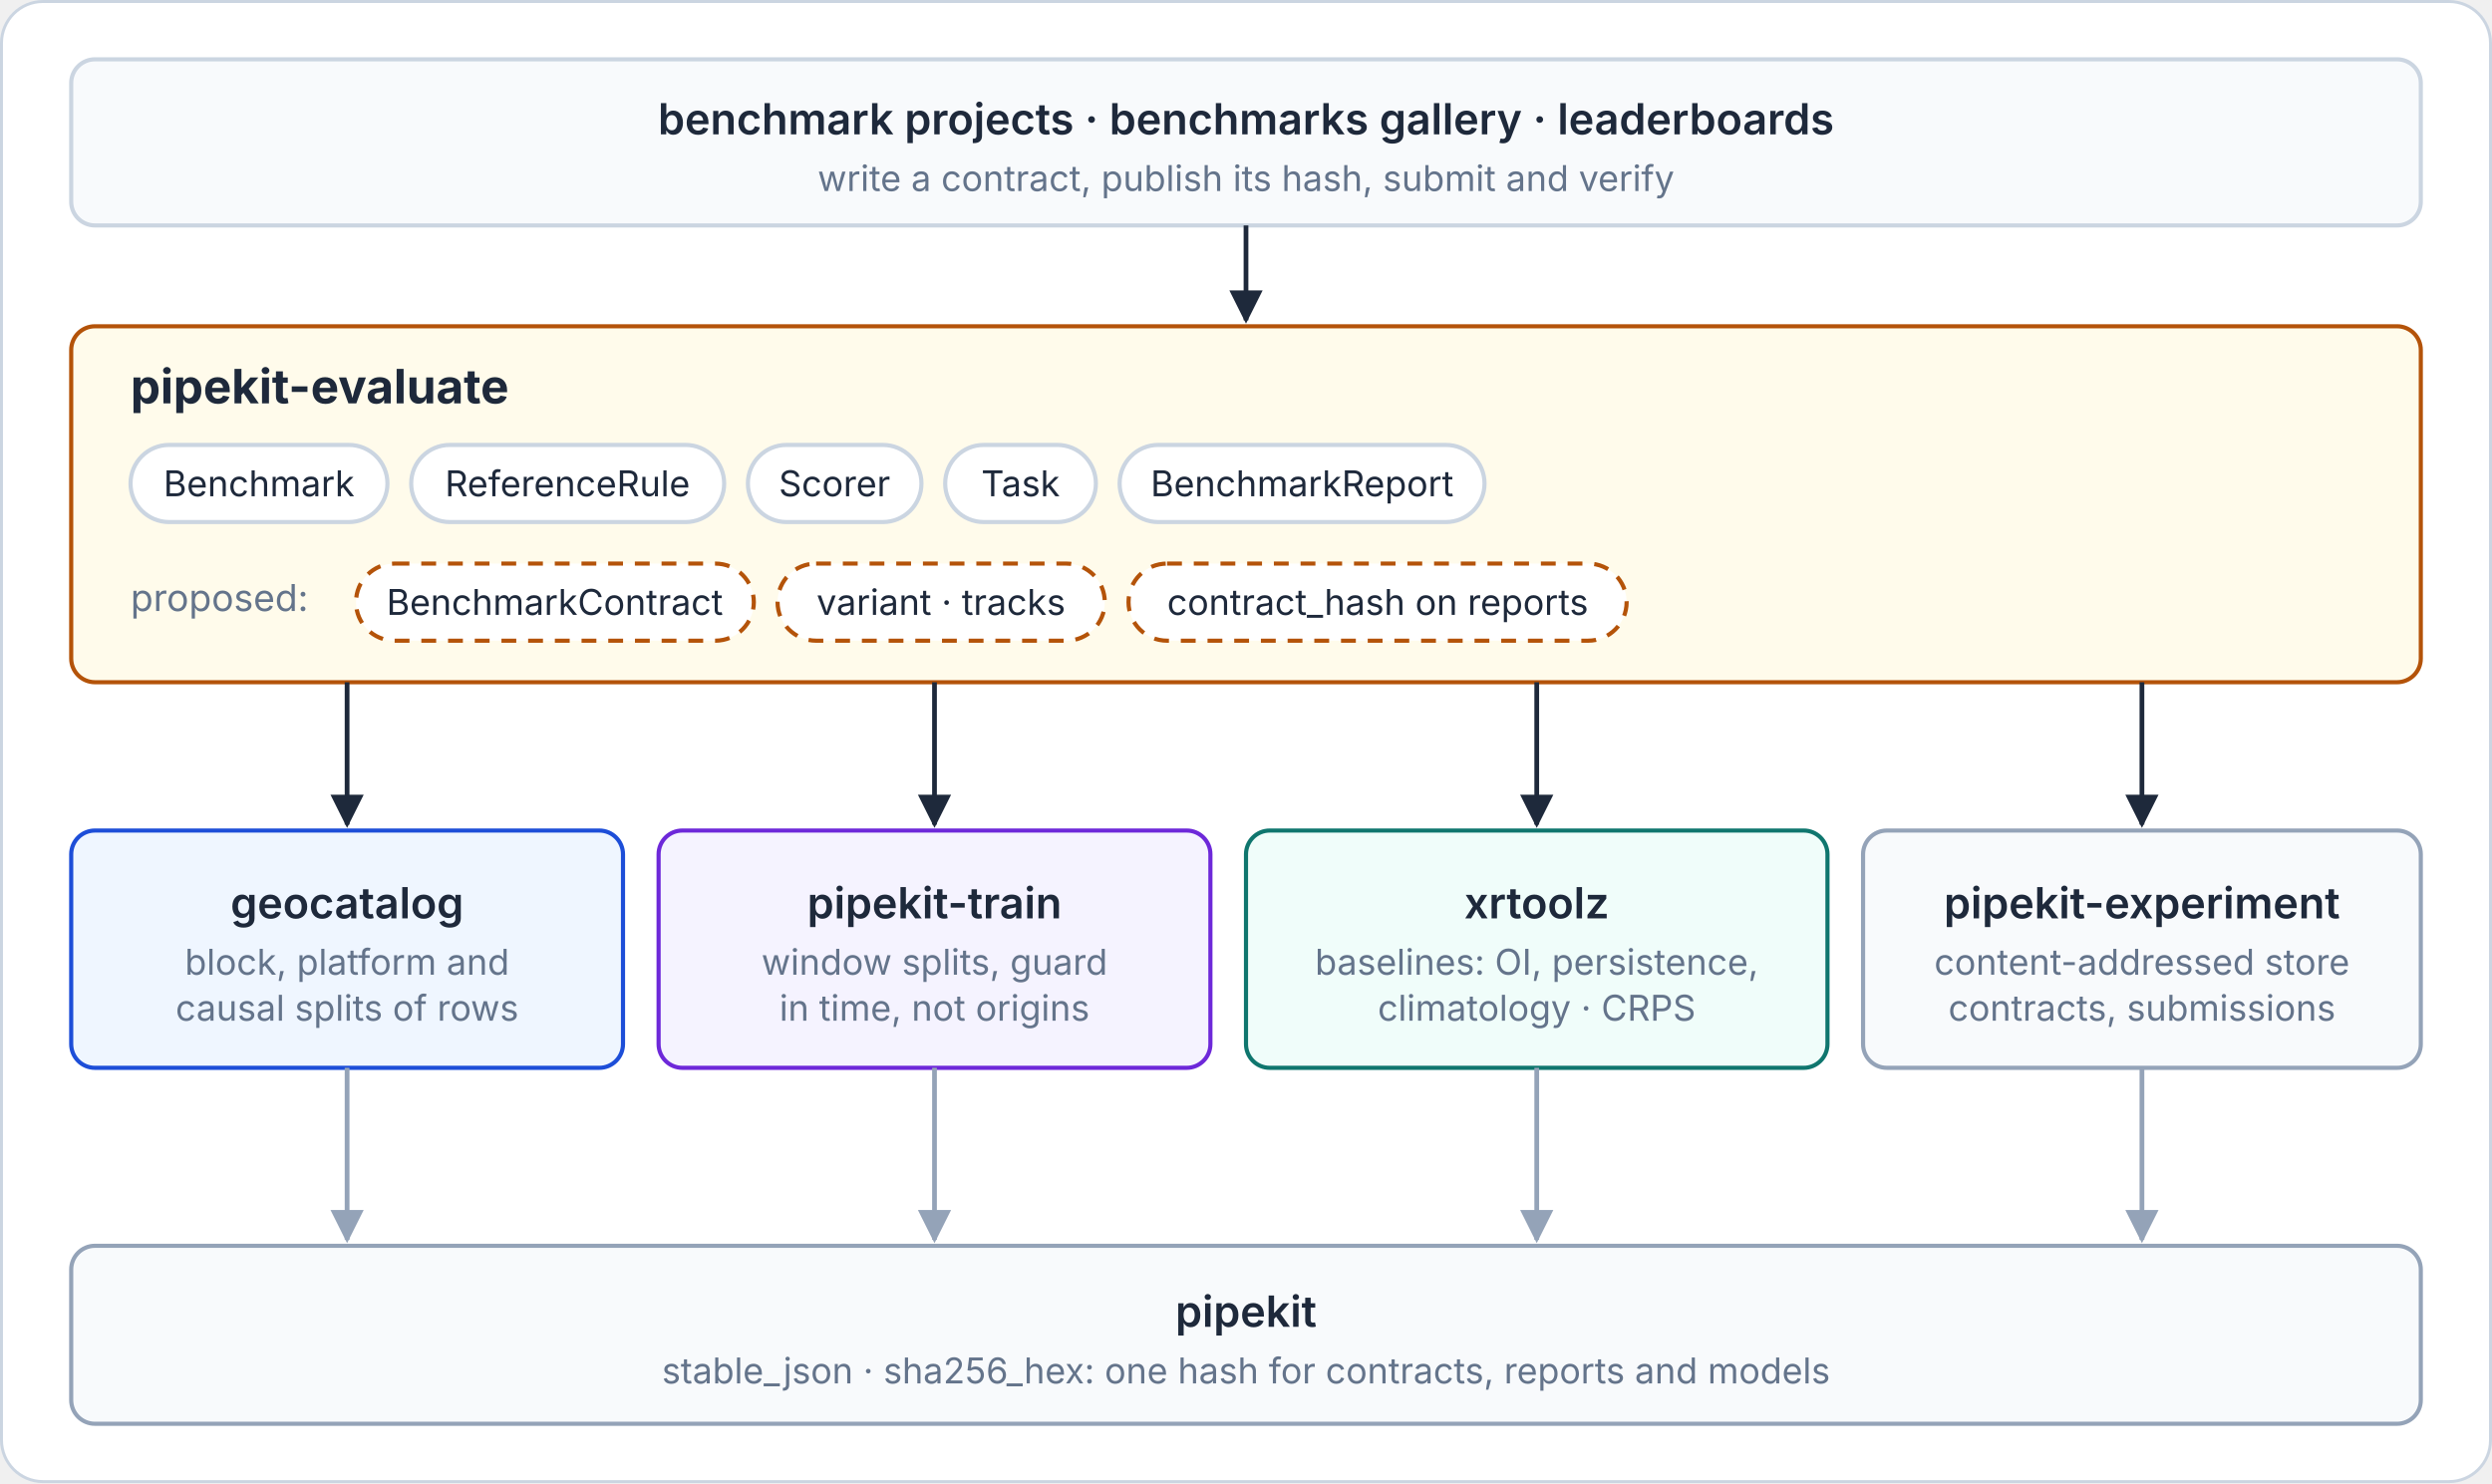
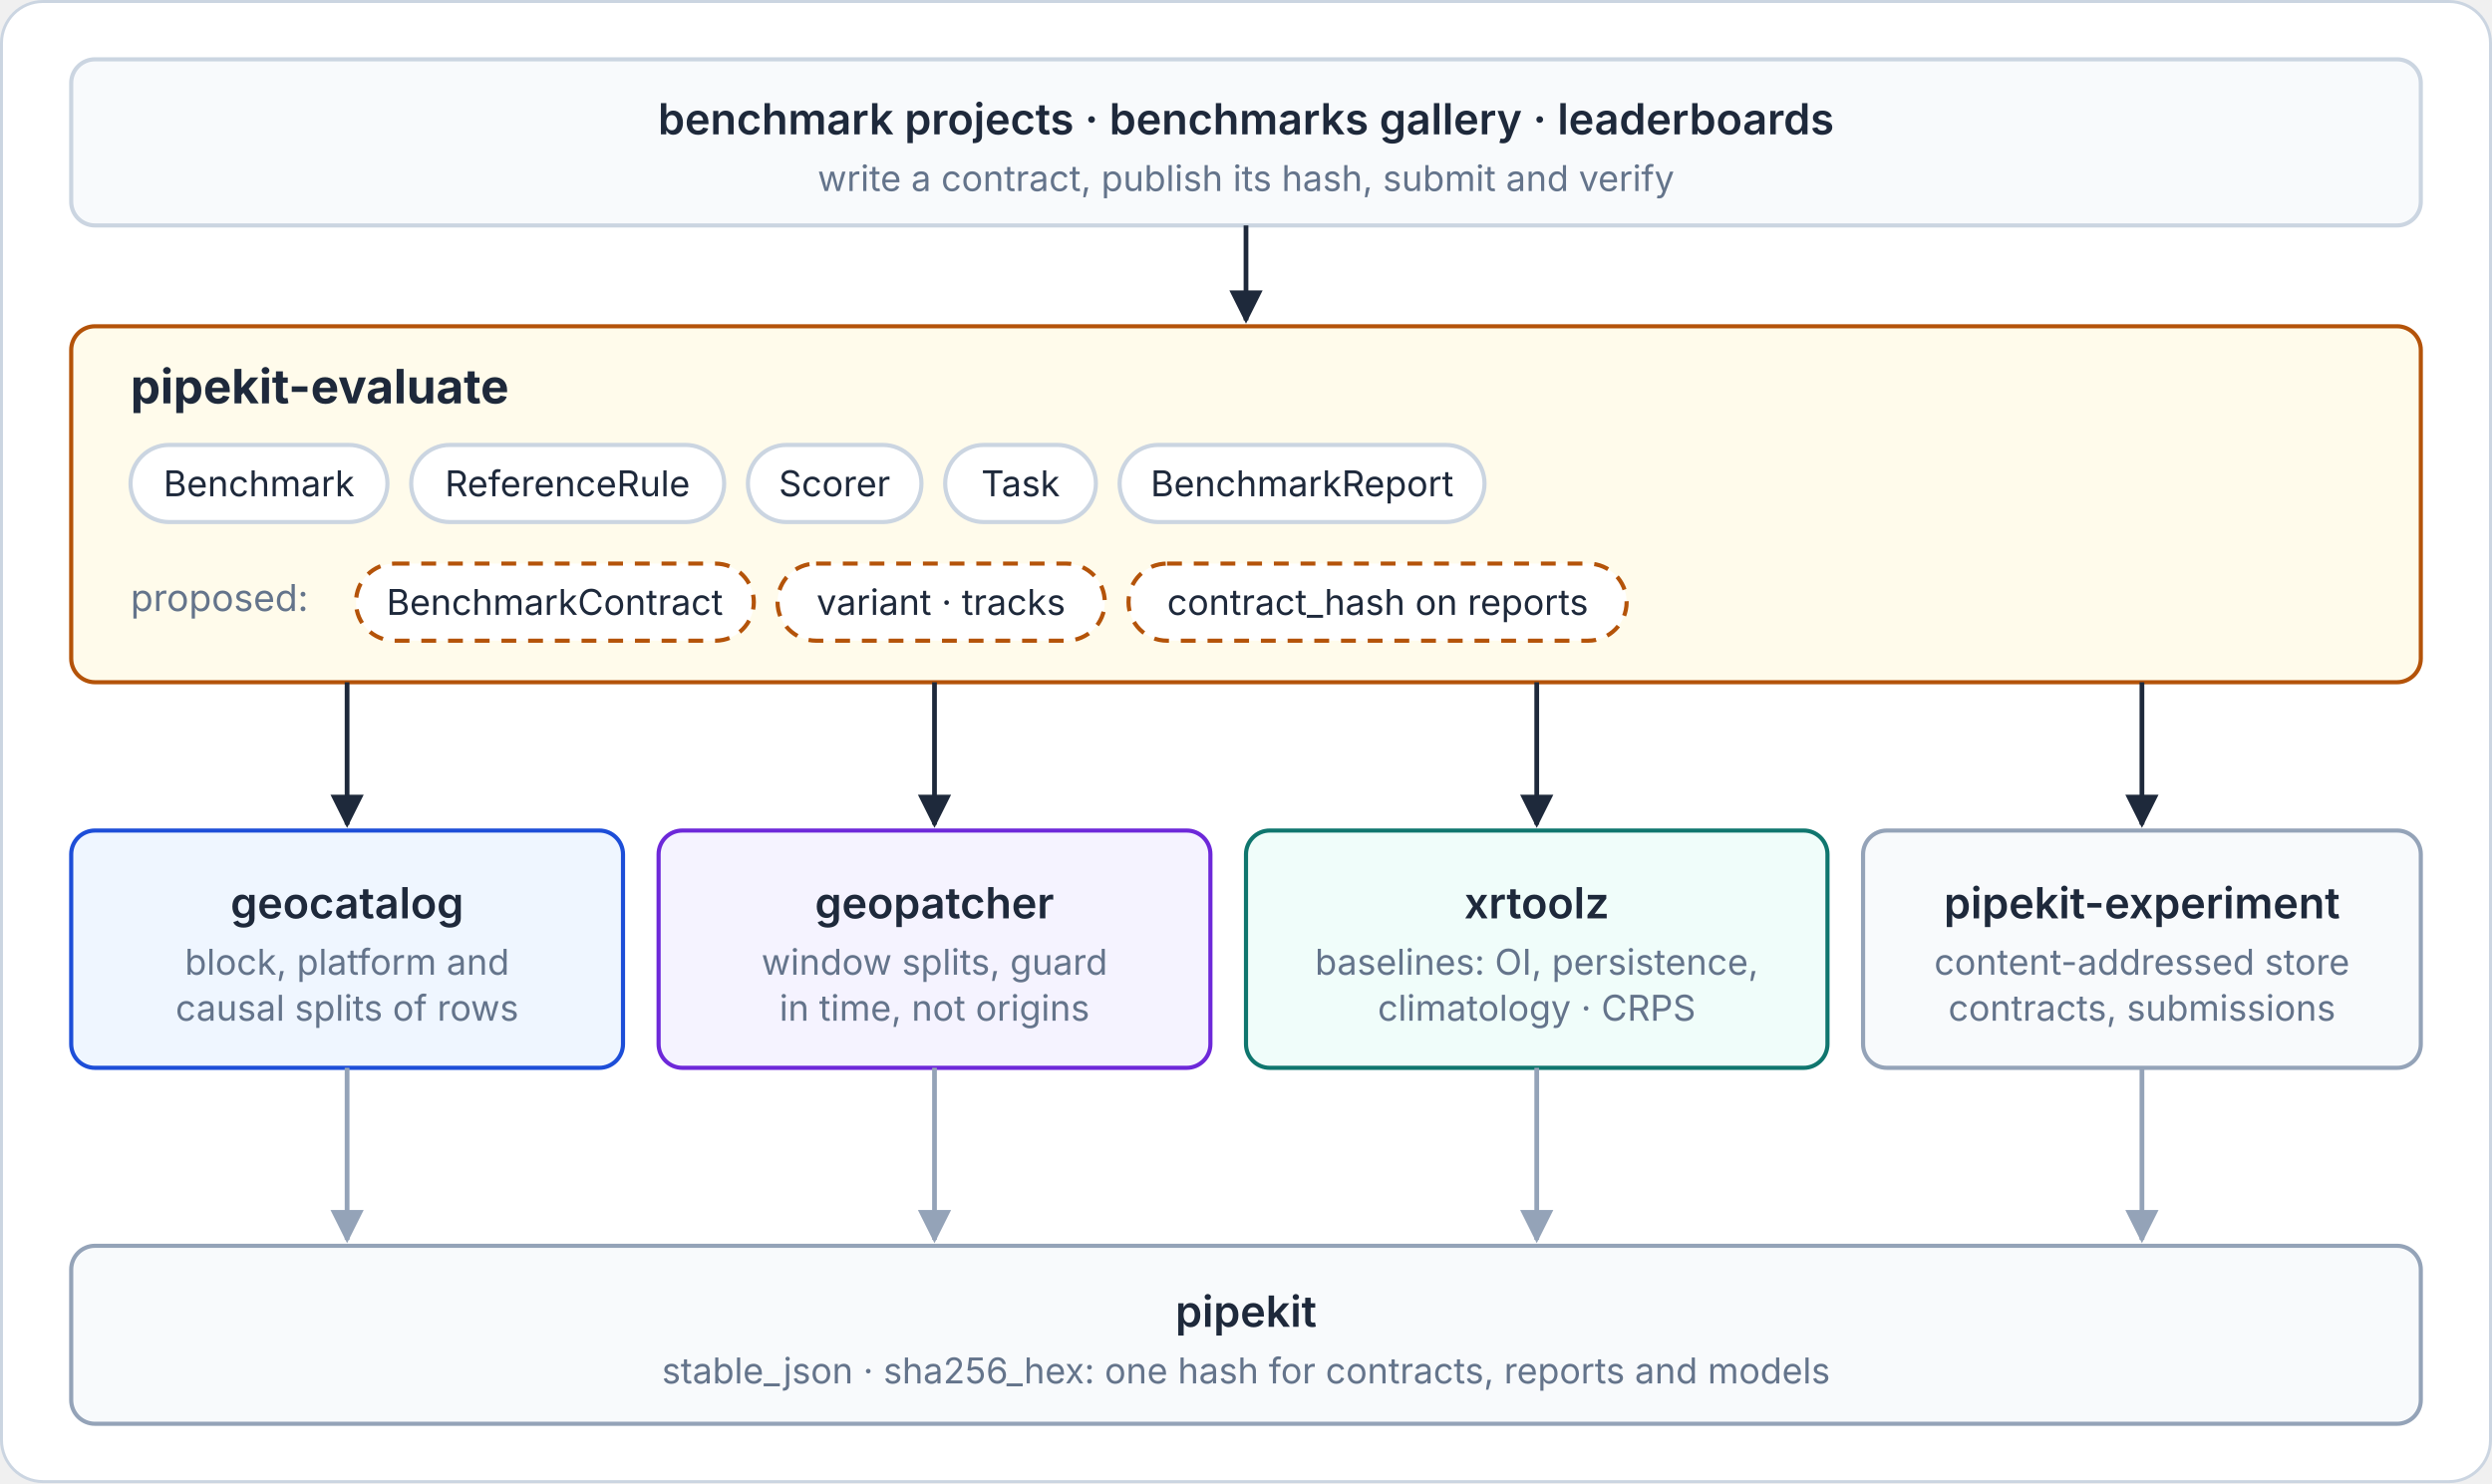
- <svg xmlns="http://www.w3.org/2000/svg" viewBox="0 0 840 500" width="840" height="500" role="img" aria-label="Ownership of benchmarking. Benchmark projects and the gallery write contracts and read scored reports. pipekit-evaluate ships the runner (Benchmark, ReferenceRule, Scorer, Task) and, as the one new surface, would add BenchmarkContract: the frozen task, splits, references, metrics and baselines, with its hash. Each term of the contract is implemented where its data lives: splits over catalog rows in geocatalog and the window guard in pipekit-train, baselines and probabilistic scores in xrtoolz, and the content-addressed store for contracts and submissions in pipekit-experiment. All four hash with pipekit's stable_json and sha256_hex." font-family="Inter, 'Helvetica Neue', Arial, 'DejaVu Sans', sans-serif">
+ <svg xmlns="http://www.w3.org/2000/svg" viewBox="0 0 840 500" width="840" height="500" role="img" aria-label="Ownership of benchmarking. Benchmark projects and the gallery write contracts and read scored reports. pipekit-evaluate ships the runner (Benchmark, ReferenceRule, Scorer, Task) and, as the one new surface, would add BenchmarkContract: the frozen task, splits, references, metrics and baselines, with its hash. Each term of the contract is implemented where its data lives: splits over catalog rows in geocatalog and the window guard in geopatcher (pipekit-train until Report 16's D2 moves the window dataset), baselines and probabilistic scores in xrtoolz, and the content-addressed store for contracts and submissions in pipekit-experiment. All four hash with pipekit's stable_json and sha256_hex." font-family="Inter, 'Helvetica Neue', Arial, 'DejaVu Sans', sans-serif">
  <defs>
    <marker id="m1e293b" viewBox="0 0 10 10" refX="9" refY="5" markerWidth="7" markerHeight="7" orient="auto-start-reverse">
      <path d="M0,0 L10,5 L0,10 z" fill="#1e293b" />
    </marker>
    <marker id="m94a3b8" viewBox="0 0 10 10" refX="9" refY="5" markerWidth="7" markerHeight="7" orient="auto-start-reverse">
      <path d="M0,0 L10,5 L0,10 z" fill="#94a3b8" />
    </marker>
  </defs>
  <rect x="0.5" y="0.5" width="839" height="499" rx="14" fill="#ffffff" stroke="#cbd5e1" />
  <rect x="24.0" y="20.0" width="792.0" height="56.0" rx="8" fill="#f8fafc" stroke="#cbd5e1" stroke-width="1.4" />
  <text x="420.0" y="45.3" font-size="14.5" fill="#1e293b" text-anchor="middle" font-weight="600">benchmark projects · benchmarks gallery · leaderboards</text>
  <text x="420.0" y="64.4" font-size="12" fill="#64748b" text-anchor="middle" font-weight="400">write a contract, publish its hash, submit and verify</text>
  <rect x="24.0" y="110.0" width="792.0" height="120.0" rx="8" fill="#fffbeb" stroke="#b45309" stroke-width="1.4" />
  <text x="44.0" y="136.0" font-size="16" fill="#1e293b" text-anchor="start" font-weight="700">pipekit-evaluate</text>
  <rect x="44.0" y="150.0" width="86.6" height="26.0" rx="13.0" fill="#ffffff" stroke="#cbd5e1" stroke-width="1.4" />
  <text x="87.3" y="167.3" font-size="12" fill="#1e293b" text-anchor="middle" font-weight="400">Benchmark</text>
  <rect x="138.6" y="150.0" width="105.5" height="26.0" rx="13.0" fill="#ffffff" stroke="#cbd5e1" stroke-width="1.4" />
  <text x="191.3" y="167.3" font-size="12" fill="#1e293b" text-anchor="middle" font-weight="400">ReferenceRule</text>
  <rect x="252.1" y="150.0" width="58.5" height="26.0" rx="13.0" fill="#ffffff" stroke="#cbd5e1" stroke-width="1.4" />
  <text x="281.3" y="167.3" font-size="12" fill="#1e293b" text-anchor="middle" font-weight="400">Scorer</text>
  <rect x="318.6" y="150.0" width="50.8" height="26.0" rx="13.0" fill="#ffffff" stroke="#cbd5e1" stroke-width="1.4" />
  <text x="344.0" y="167.3" font-size="12" fill="#1e293b" text-anchor="middle" font-weight="400">Task</text>
  <rect x="377.4" y="150.0" width="123.0" height="26.0" rx="13.0" fill="#ffffff" stroke="#cbd5e1" stroke-width="1.4" />
  <text x="438.9" y="167.3" font-size="12" fill="#1e293b" text-anchor="middle" font-weight="400">BenchmarkReport</text>
  <text x="44.0" y="206.0" font-size="12.5" fill="#64748b" text-anchor="start" font-weight="400">proposed:</text>
  <rect x="120.0" y="190.0" width="134.1" height="26.0" rx="13.0" fill="#ffffff" stroke="#b45309" stroke-width="1.4" stroke-dasharray="5 4" />
  <text x="187.0" y="207.3" font-size="12" fill="#1e293b" text-anchor="middle" font-weight="400">BenchmarkContract</text>
  <rect x="262.1" y="190.0" width="110.3" height="26.0" rx="13.0" fill="#ffffff" stroke="#b45309" stroke-width="1.4" stroke-dasharray="5 4" />
  <text x="317.2" y="207.3" font-size="12" fill="#1e293b" text-anchor="middle" font-weight="400">variant · tracks</text>
  <rect x="380.4" y="190.0" width="167.9" height="26.0" rx="13.0" fill="#ffffff" stroke="#b45309" stroke-width="1.4" stroke-dasharray="5 4" />
  <text x="464.4" y="207.3" font-size="12" fill="#1e293b" text-anchor="middle" font-weight="400">contract_hash on reports</text>
  <path d="M420.0,76.0 L420.0,108.0" fill="none" stroke="#1e293b" stroke-width="1.6" stroke-linejoin="round" marker-end="url(#m1e293b)" />
  <rect x="24.0" y="280.0" width="186.0" height="80.0" rx="8" fill="#eff6ff" stroke="#1d4ed8" stroke-width="1.4" />
  <text x="117.0" y="309.6" font-size="14.5" fill="#1e293b" text-anchor="middle" font-weight="600">geocatalog</text>
  <text x="117.0" y="328.6" font-size="12" fill="#64748b" text-anchor="middle" font-weight="400">block, platform and</text>
  <text x="117.0" y="344.1" font-size="12" fill="#64748b" text-anchor="middle" font-weight="400">causal splits of rows</text>
  <path d="M117.0,230.0 L117.0,278.0" fill="none" stroke="#1e293b" stroke-width="1.6" stroke-linejoin="round" marker-end="url(#m1e293b)" />
  <rect x="222.0" y="280.0" width="186.0" height="80.0" rx="8" fill="#f5f3ff" stroke="#6d28d9" stroke-width="1.4" />
-   <text x="315.0" y="309.6" font-size="14.5" fill="#1e293b" text-anchor="middle" font-weight="600">pipekit-train</text>
+   <text x="315.0" y="309.6" font-size="14.5" fill="#1e293b" text-anchor="middle" font-weight="600">geopatcher</text>
  <text x="315.0" y="328.6" font-size="12" fill="#64748b" text-anchor="middle" font-weight="400">window splits, guard</text>
  <text x="315.0" y="344.1" font-size="12" fill="#64748b" text-anchor="middle" font-weight="400">in time, not origins</text>
  <path d="M315.0,230.0 L315.0,278.0" fill="none" stroke="#1e293b" stroke-width="1.6" stroke-linejoin="round" marker-end="url(#m1e293b)" />
  <rect x="420.0" y="280.0" width="196.0" height="80.0" rx="8" fill="#f0fdfa" stroke="#0f766e" stroke-width="1.4" />
  <text x="518.0" y="309.6" font-size="14.5" fill="#1e293b" text-anchor="middle" font-weight="600">xrtoolz</text>
  <text x="518.0" y="328.6" font-size="12" fill="#64748b" text-anchor="middle" font-weight="400">baselines: OI, persistence,</text>
  <text x="518.0" y="344.1" font-size="12" fill="#64748b" text-anchor="middle" font-weight="400">climatology · CRPS</text>
  <path d="M518.0,230.0 L518.0,278.0" fill="none" stroke="#1e293b" stroke-width="1.6" stroke-linejoin="round" marker-end="url(#m1e293b)" />
  <rect x="628.0" y="280.0" width="188.0" height="80.0" rx="8" fill="#f8fafc" stroke="#94a3b8" stroke-width="1.4" />
  <text x="722.0" y="309.6" font-size="14.5" fill="#1e293b" text-anchor="middle" font-weight="600">pipekit-experiment</text>
  <text x="722.0" y="328.6" font-size="12" fill="#64748b" text-anchor="middle" font-weight="400">content-addressed store</text>
  <text x="722.0" y="344.1" font-size="12" fill="#64748b" text-anchor="middle" font-weight="400">contracts, submissions</text>
  <path d="M722.0,230.0 L722.0,278.0" fill="none" stroke="#1e293b" stroke-width="1.6" stroke-linejoin="round" marker-end="url(#m1e293b)" />
  <rect x="24.0" y="420.0" width="792.0" height="60.0" rx="8" fill="#f8fafc" stroke="#94a3b8" stroke-width="1.4" />
  <text x="420.0" y="447.3" font-size="14.5" fill="#1e293b" text-anchor="middle" font-weight="600">pipekit</text>
  <text x="420.0" y="466.4" font-size="12" fill="#64748b" text-anchor="middle" font-weight="400">stable_json · sha256_hex: one hash for contracts, reports and models</text>
  <path d="M117.0,360.0 L117.0,418.0" fill="none" stroke="#94a3b8" stroke-width="1.6" stroke-linejoin="round" marker-end="url(#m94a3b8)" />
  <path d="M315.0,360.0 L315.0,418.0" fill="none" stroke="#94a3b8" stroke-width="1.6" stroke-linejoin="round" marker-end="url(#m94a3b8)" />
  <path d="M518.0,360.0 L518.0,418.0" fill="none" stroke="#94a3b8" stroke-width="1.6" stroke-linejoin="round" marker-end="url(#m94a3b8)" />
  <path d="M722.0,360.0 L722.0,418.0" fill="none" stroke="#94a3b8" stroke-width="1.6" stroke-linejoin="round" marker-end="url(#m94a3b8)" />
</svg>
